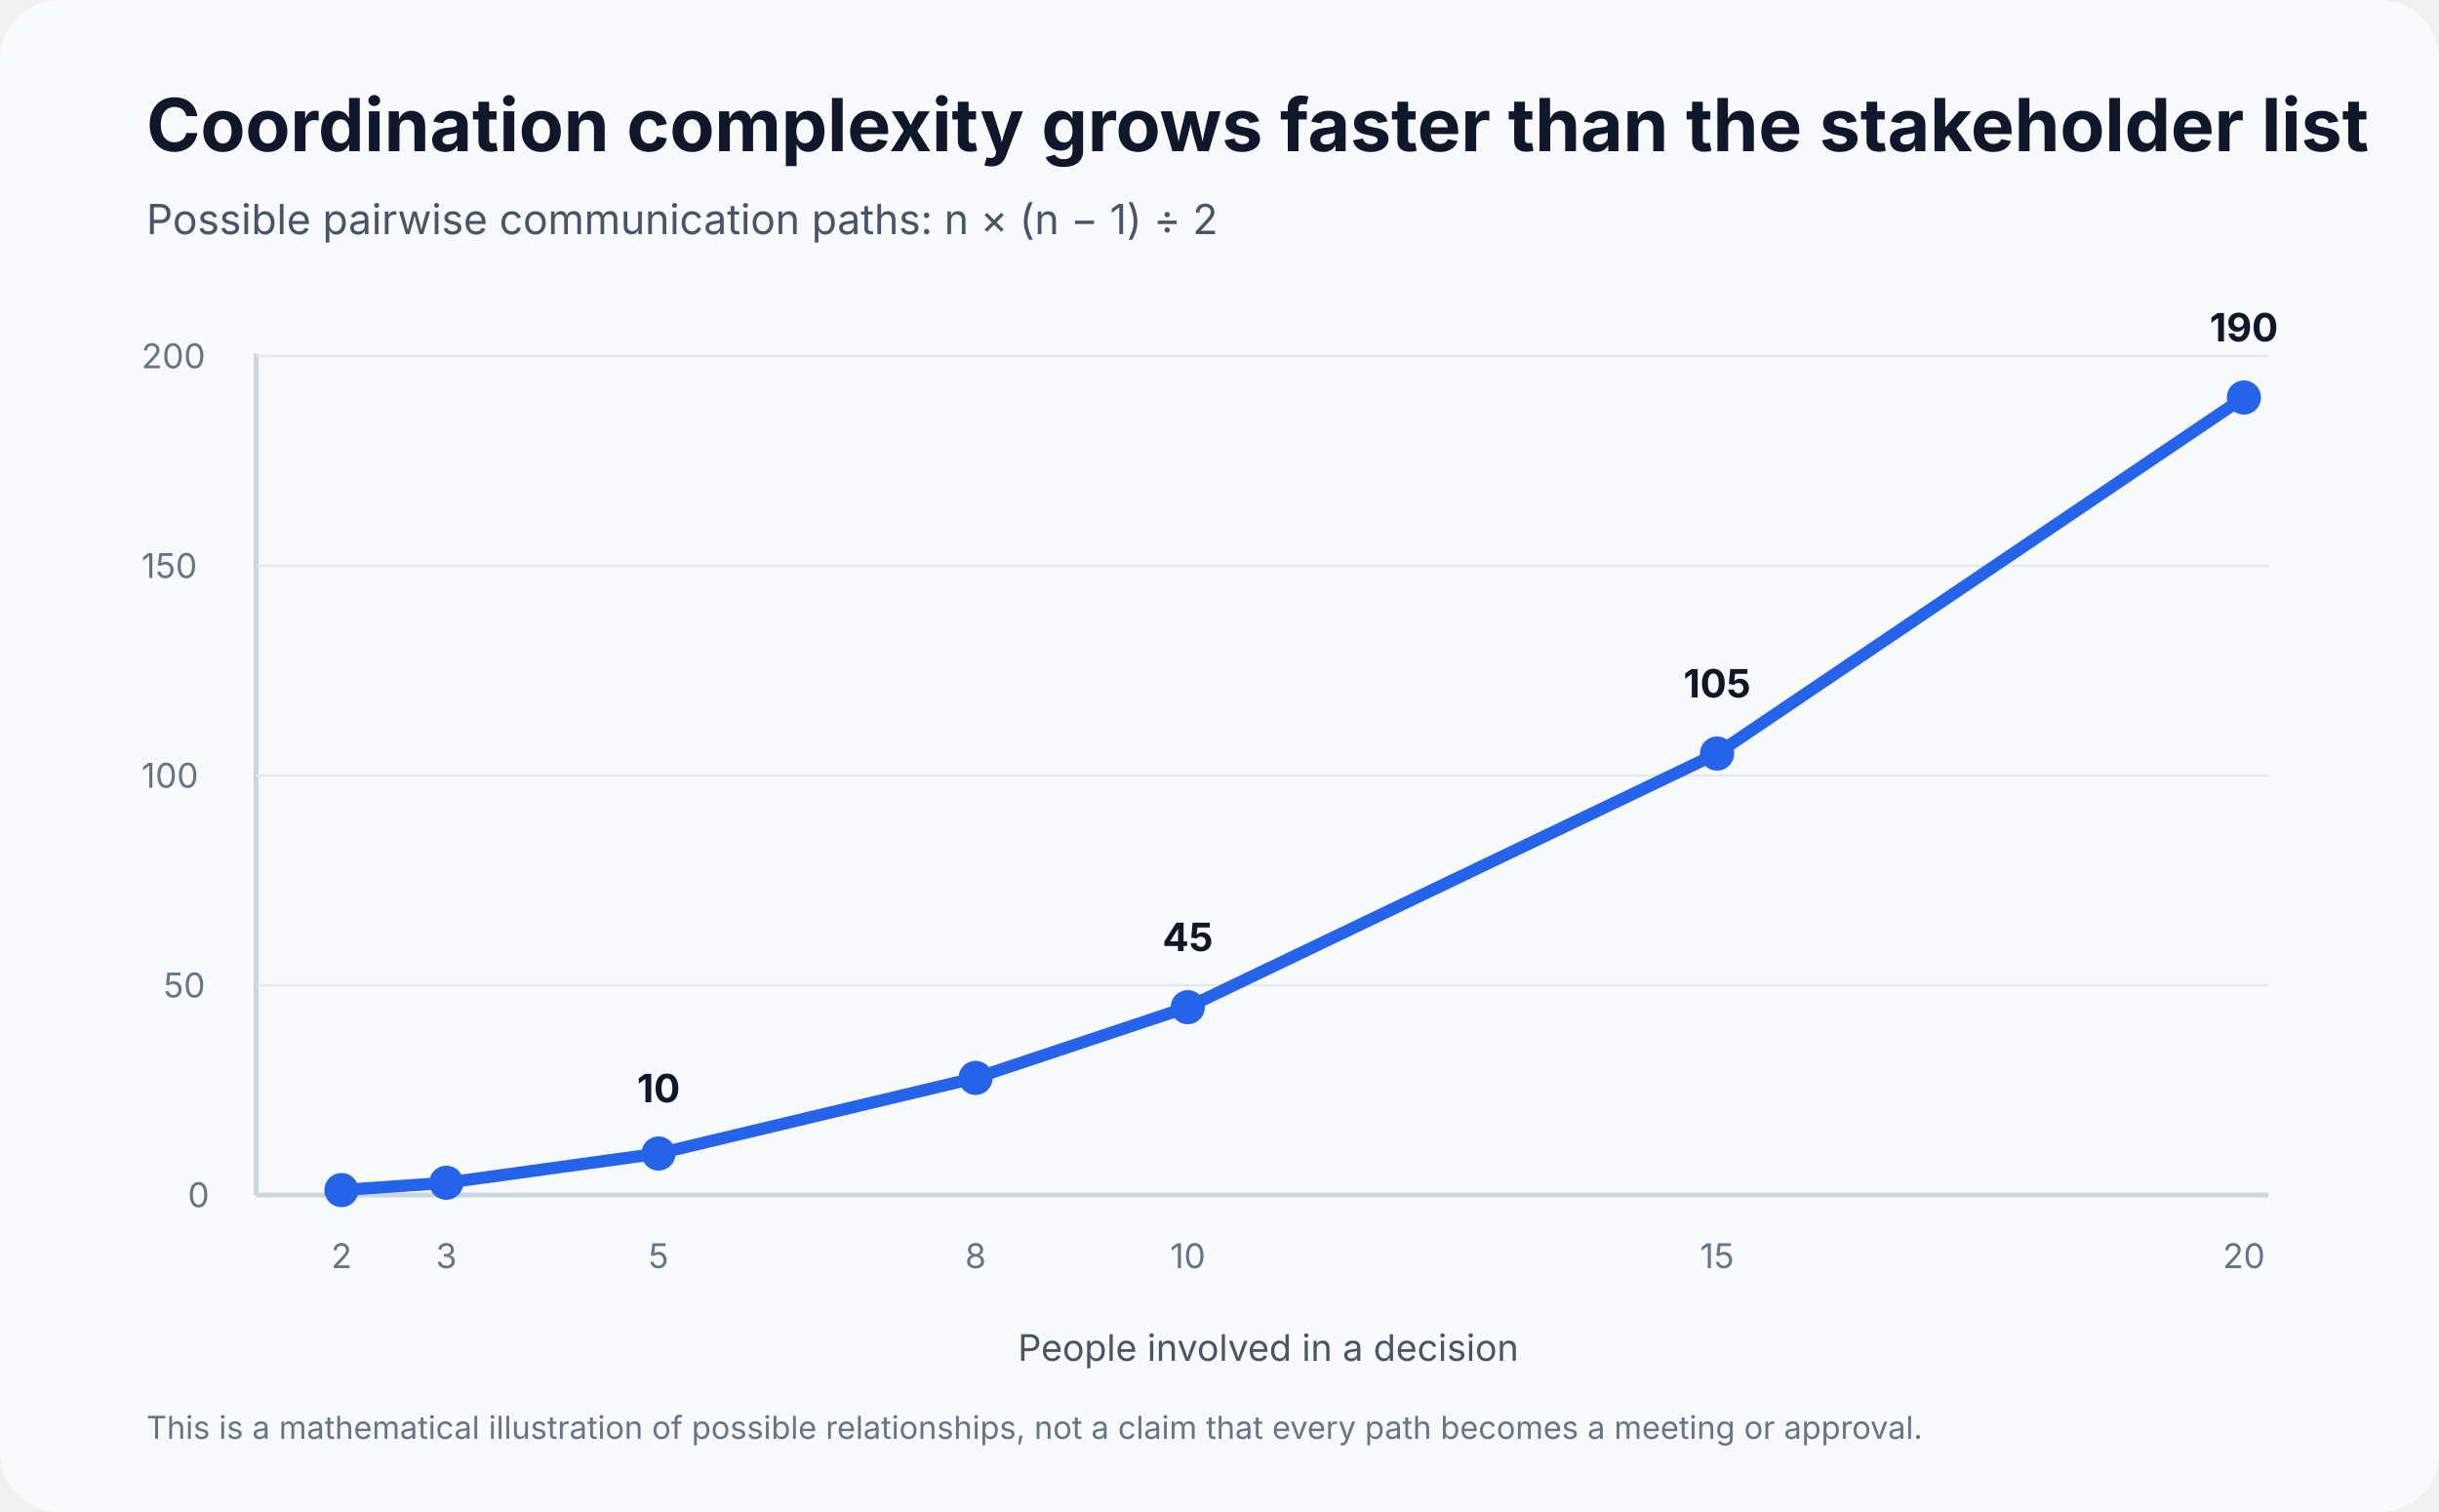
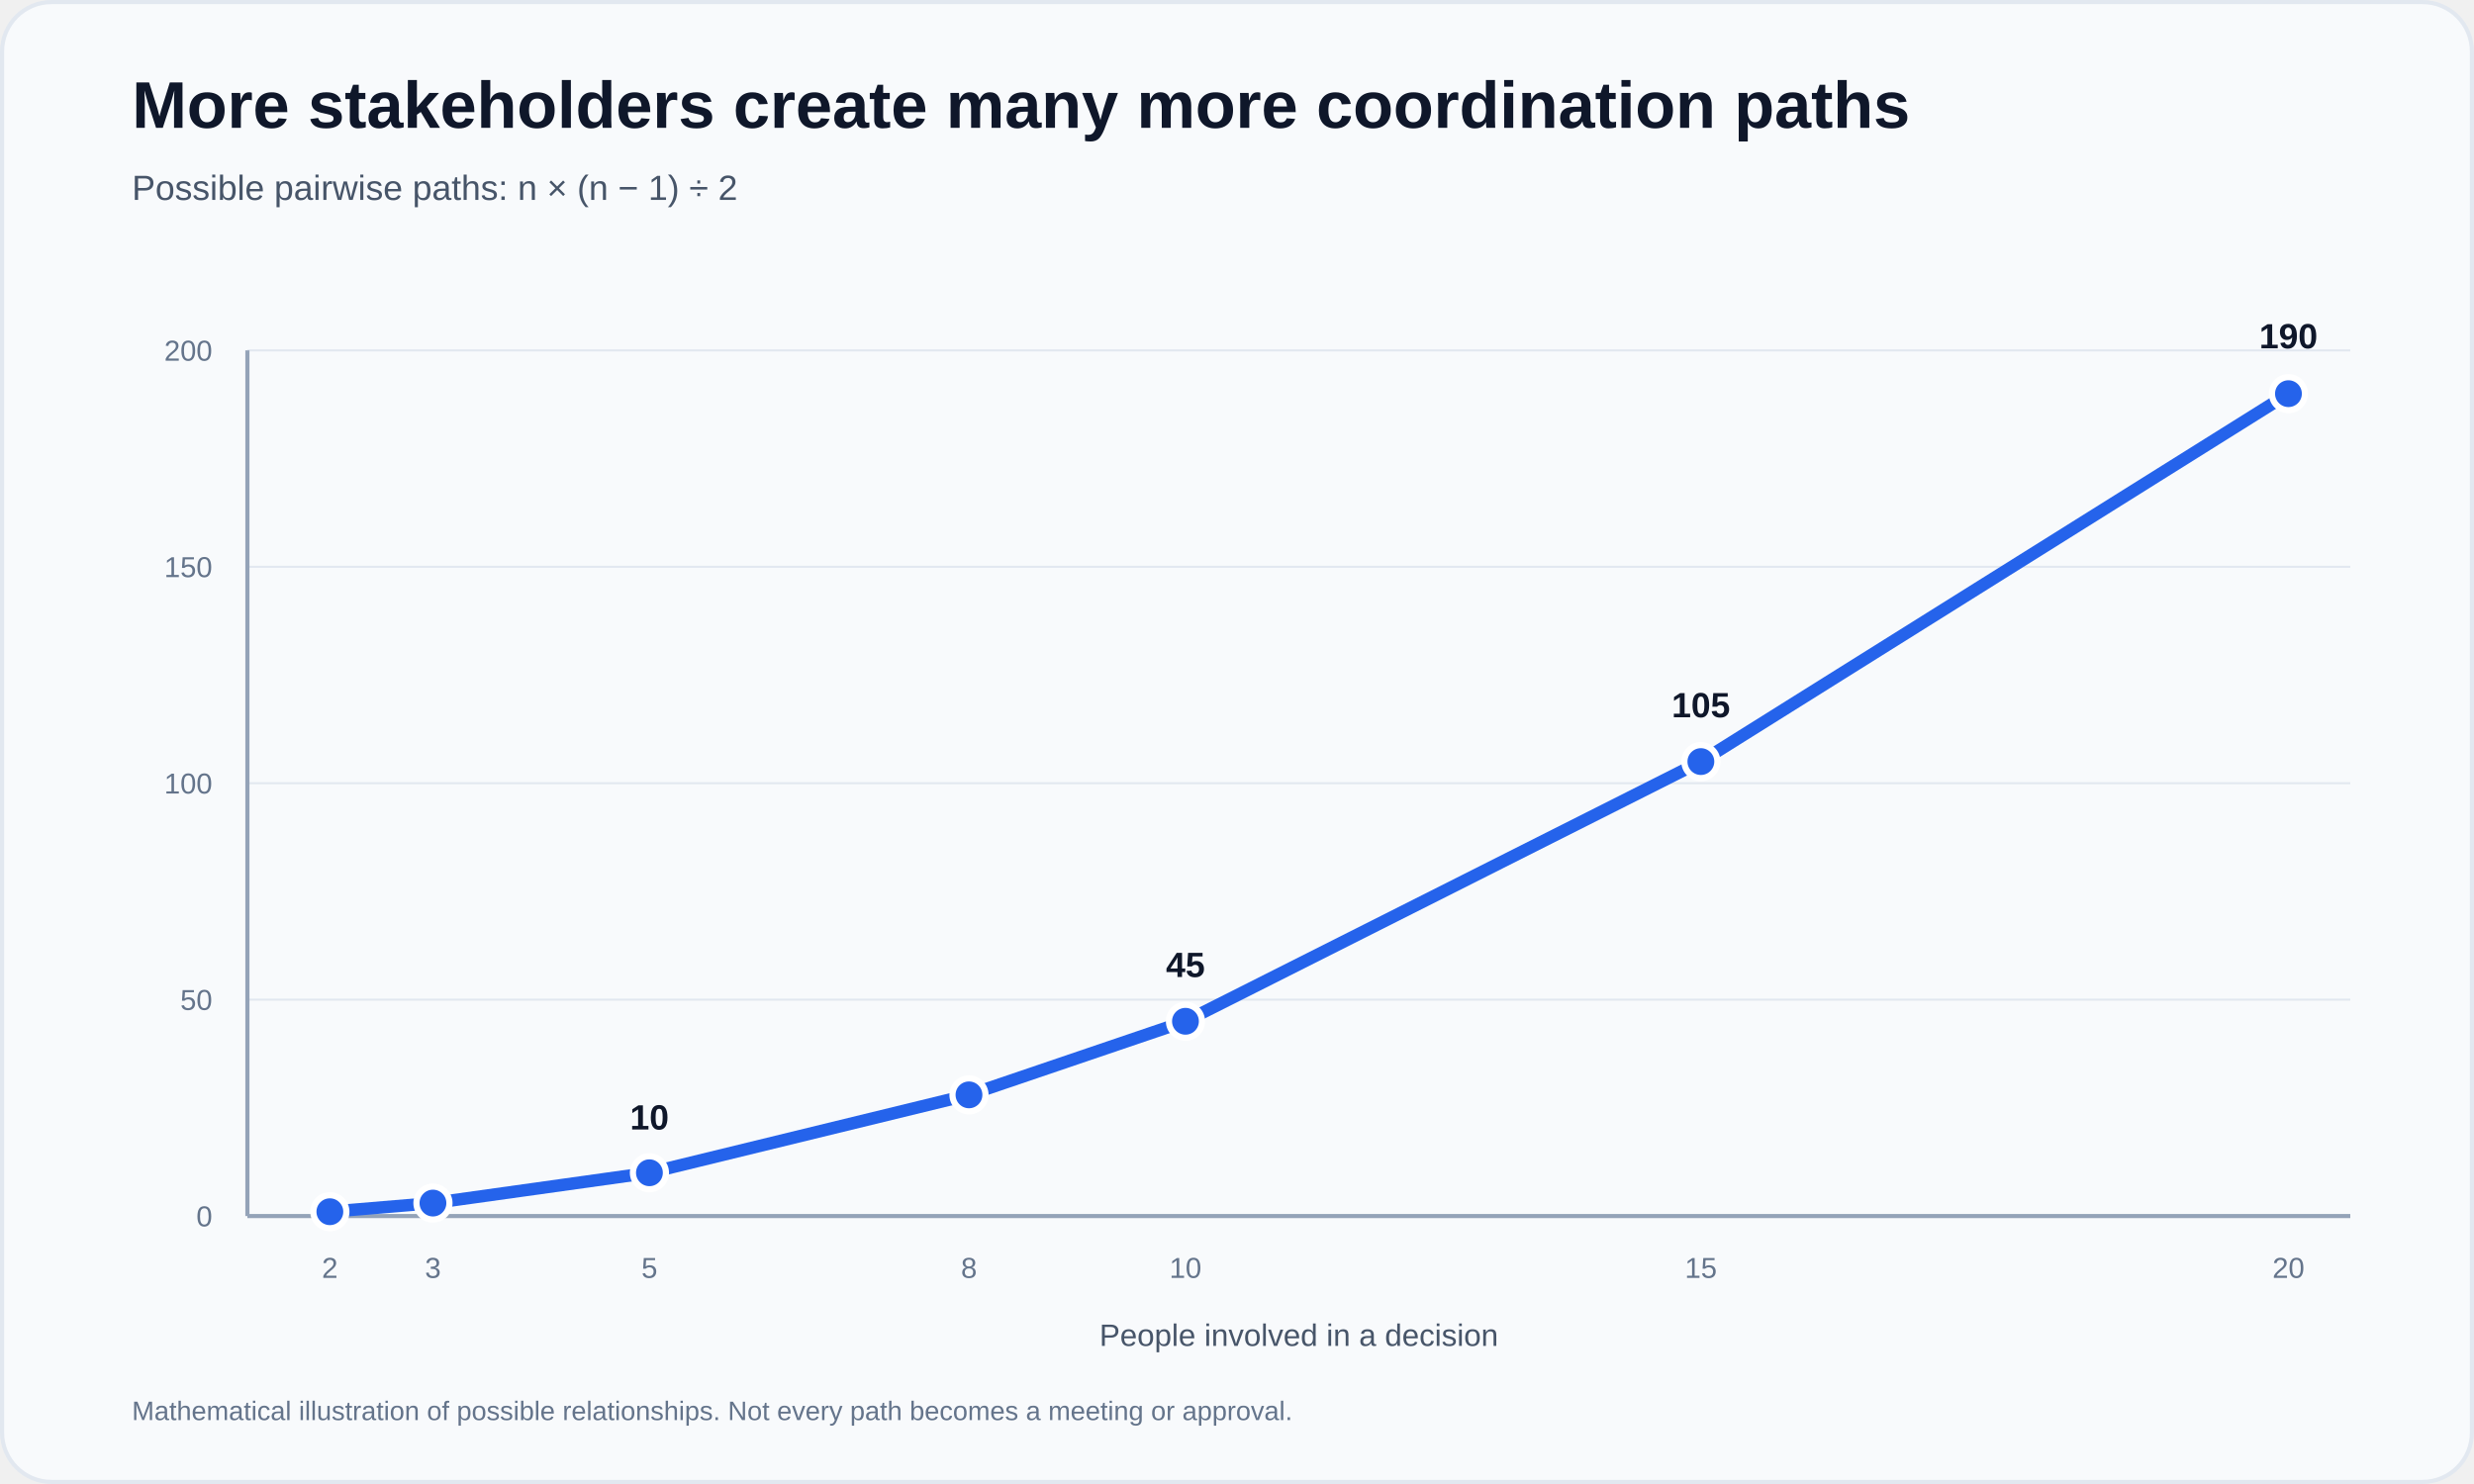
- <svg xmlns="http://www.w3.org/2000/svg" viewBox="0 0 1000 620" role="img" aria-labelledby="title desc">
-   <rect width="1000" height="620" rx="24" fill="#f8fafc" />
-   <text x="60" y="62" font-family="Inter, system-ui, sans-serif" font-size="30" font-weight="700" fill="#0f172a">Coordination complexity grows faster than the stakeholder list</text>
-   <text x="60" y="96" font-family="Inter, system-ui, sans-serif" font-size="17" fill="#475569">Possible pairwise communication paths: n × (n − 1) ÷ 2</text>
-   <line x1="105" y1="490" x2="930" y2="490" stroke="#cbd5e1" stroke-width="2" />
-   <line x1="105" y1="145" x2="105" y2="490" stroke="#cbd5e1" stroke-width="2" />
-   <g stroke="#e2e8f0" stroke-width="1">
-     <line x1="105" y1="404" x2="930" y2="404" />
-     <line x1="105" y1="318" x2="930" y2="318" />
-     <line x1="105" y1="232" x2="930" y2="232" />
-     <line x1="105" y1="146" x2="930" y2="146" />
+ <svg xmlns="http://www.w3.org/2000/svg" viewBox="0 0 1200 720" role="img" aria-labelledby="paths-title paths-desc">
+   <rect x="1" y="1" width="1198" height="718" rx="24" fill="#f8fafc" stroke="#e2e8f0" stroke-width="2" />
+   <g font-family="Arial, Helvetica, sans-serif">
+     <text x="64" y="62" font-size="32" font-weight="700" fill="#0f172a">More stakeholders create many more coordination paths</text>
+     <text x="64" y="97" font-size="17" fill="#475569">Possible pairwise paths: n × (n − 1) ÷ 2</text>
+     <g stroke="#e2e8f0" stroke-width="1">
+       <line x1="120" y1="170" x2="1140" y2="170" />
+       <line x1="120" y1="275" x2="1140" y2="275" />
+       <line x1="120" y1="380" x2="1140" y2="380" />
+       <line x1="120" y1="485" x2="1140" y2="485" />
+       <line x1="120" y1="590" x2="1140" y2="590" />
+     </g>
+     <line x1="120" y1="170" x2="120" y2="590" stroke="#94a3b8" stroke-width="2" />
+     <line x1="120" y1="590" x2="1140" y2="590" stroke="#94a3b8" stroke-width="2" />
+     <g font-size="14" fill="#64748b" text-anchor="end">
+       <text x="103" y="175">200</text>
+       <text x="103" y="280">150</text>
+       <text x="103" y="385">100</text>
+       <text x="103" y="490">50</text>
+       <text x="103" y="595">0</text>
+     </g>
+     <polyline points="160,587.9 210,583.7 315,569 470,531.2 575,495.5 825,369.5 1110,191" fill="none" stroke="#2563eb" stroke-width="6" stroke-linecap="round" stroke-linejoin="round" />
+     <g fill="#2563eb" stroke="#ffffff" stroke-width="3">
+       <circle cx="160" cy="587.9" r="8" />
+       <circle cx="210" cy="583.7" r="8" />
+       <circle cx="315" cy="569" r="8" />
+       <circle cx="470" cy="531.2" r="8" />
+       <circle cx="575" cy="495.5" r="8" />
+       <circle cx="825" cy="369.5" r="8" />
+       <circle cx="1110" cy="191" r="8" />
+     </g>
+     <g font-size="17" font-weight="700" fill="#0f172a" text-anchor="middle">
+       <text x="315" y="548">10</text>
+       <text x="575" y="474">45</text>
+       <text x="825" y="348">105</text>
+       <text x="1110" y="169">190</text>
+     </g>
+     <g font-size="14" fill="#64748b" text-anchor="middle">
+       <text x="160" y="620">2</text>
+       <text x="210" y="620">3</text>
+       <text x="315" y="620">5</text>
+       <text x="470" y="620">8</text>
+       <text x="575" y="620">10</text>
+       <text x="825" y="620">15</text>
+       <text x="1110" y="620">20</text>
+     </g>
+     <text x="630" y="653" font-size="15" fill="#475569" text-anchor="middle">People involved in a decision</text>
+     <text x="64" y="689" font-size="13" fill="#64748b">Mathematical illustration of possible relationships. Not every path becomes a meeting or approval.</text>
  </g>
-   <g font-family="Inter, system-ui, sans-serif" font-size="14" fill="#64748b">
-     <text x="77" y="495">0</text>
-     <text x="67" y="409">50</text>
-     <text x="58" y="323">100</text>
-     <text x="58" y="237">150</text>
-     <text x="58" y="151">200</text>
-   </g>
-   <polyline fill="none" stroke="#2563eb" stroke-width="5" stroke-linecap="round" stroke-linejoin="round" points="140,488 183,485 270,473 400,442 487,413 704,309 920,163" />
-   <g fill="#2563eb">
-     <circle cx="140" cy="488" r="7" />
-     <circle cx="183" cy="485" r="7" />
-     <circle cx="270" cy="473" r="7" />
-     <circle cx="400" cy="442" r="7" />
-     <circle cx="487" cy="413" r="7" />
-     <circle cx="704" cy="309" r="7" />
-     <circle cx="920" cy="163" r="7" />
-   </g>
-   <g font-family="Inter, system-ui, sans-serif" font-size="14" fill="#64748b">
-     <text x="140" y="520" text-anchor="middle">2</text>
-     <text x="183" y="520" text-anchor="middle">3</text>
-     <text x="270" y="520" text-anchor="middle">5</text>
-     <text x="400" y="520" text-anchor="middle">8</text>
-     <text x="487" y="520" text-anchor="middle">10</text>
-     <text x="704" y="520" text-anchor="middle">15</text>
-     <text x="920" y="520" text-anchor="middle">20</text>
-   </g>
-   <g font-family="Inter, system-ui, sans-serif" font-size="16" font-weight="700" fill="#0f172a">
-     <text x="270" y="452" text-anchor="middle">10</text>
-     <text x="487" y="390" text-anchor="middle">45</text>
-     <text x="704" y="286" text-anchor="middle">105</text>
-     <text x="920" y="140" text-anchor="middle">190</text>
-   </g>
-   <text x="520" y="558" text-anchor="middle" font-family="Inter, system-ui, sans-serif" font-size="15" fill="#475569">People involved in a decision</text>
-   <text x="60" y="590" font-family="Inter, system-ui, sans-serif" font-size="13" fill="#64748b">This is a mathematical illustration of possible relationships, not a claim that every path becomes a meeting or approval.</text>
</svg>
